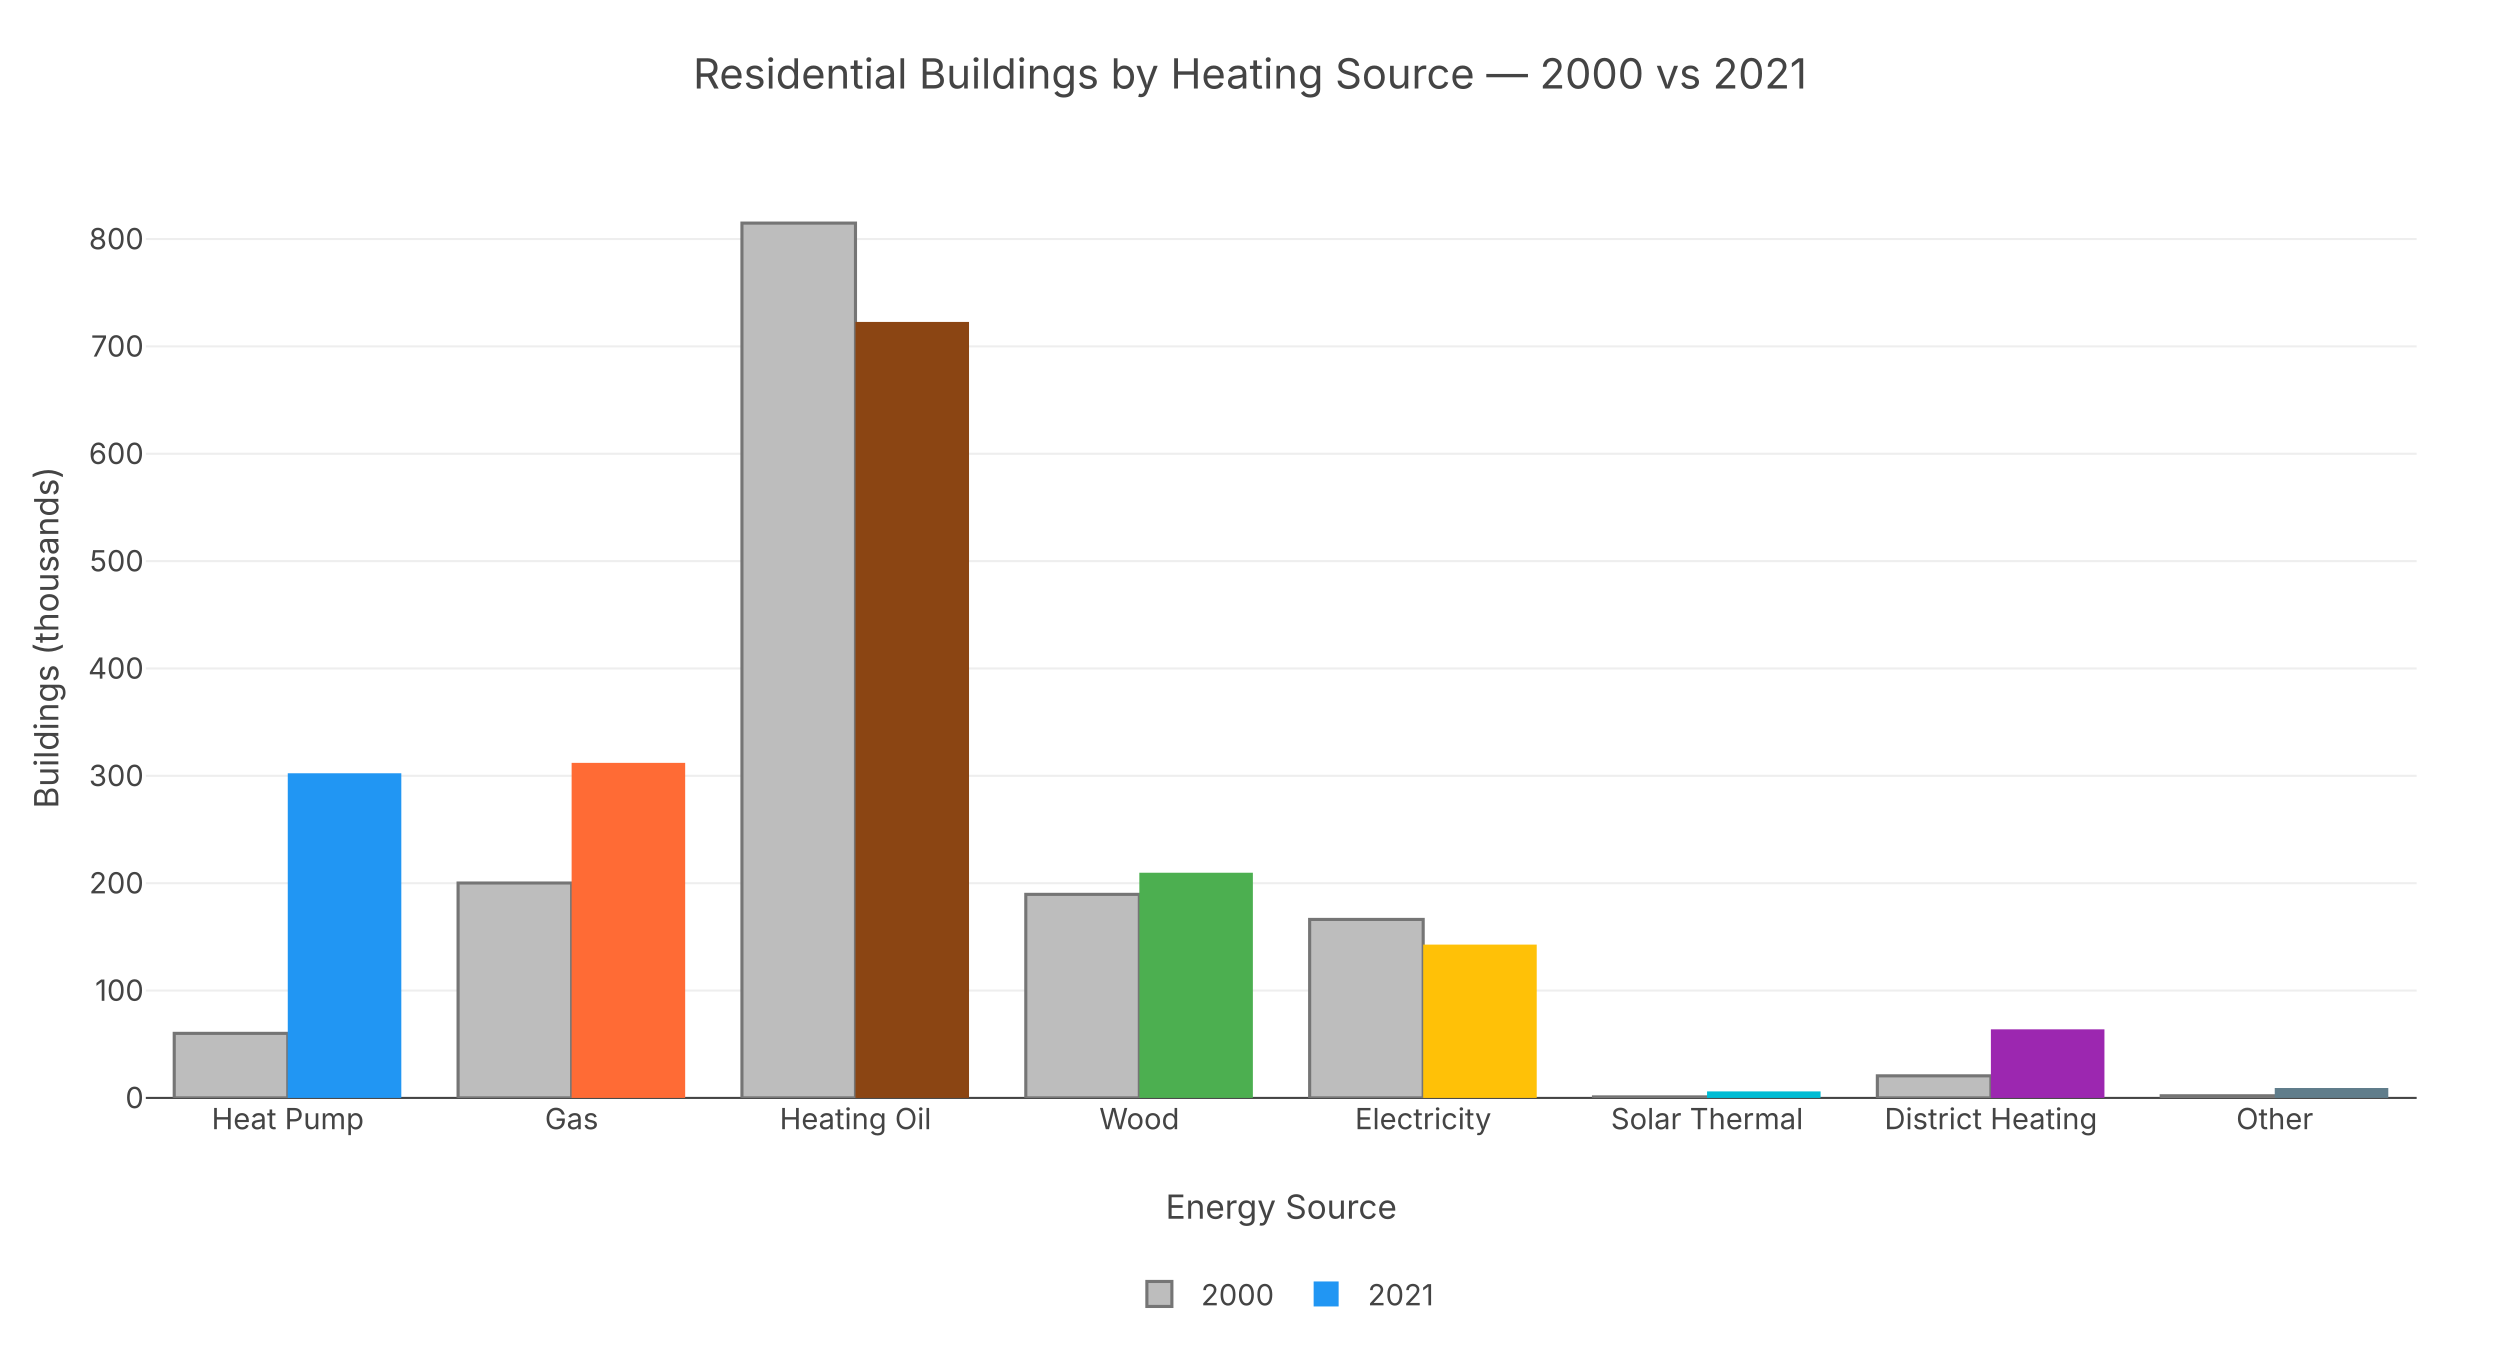
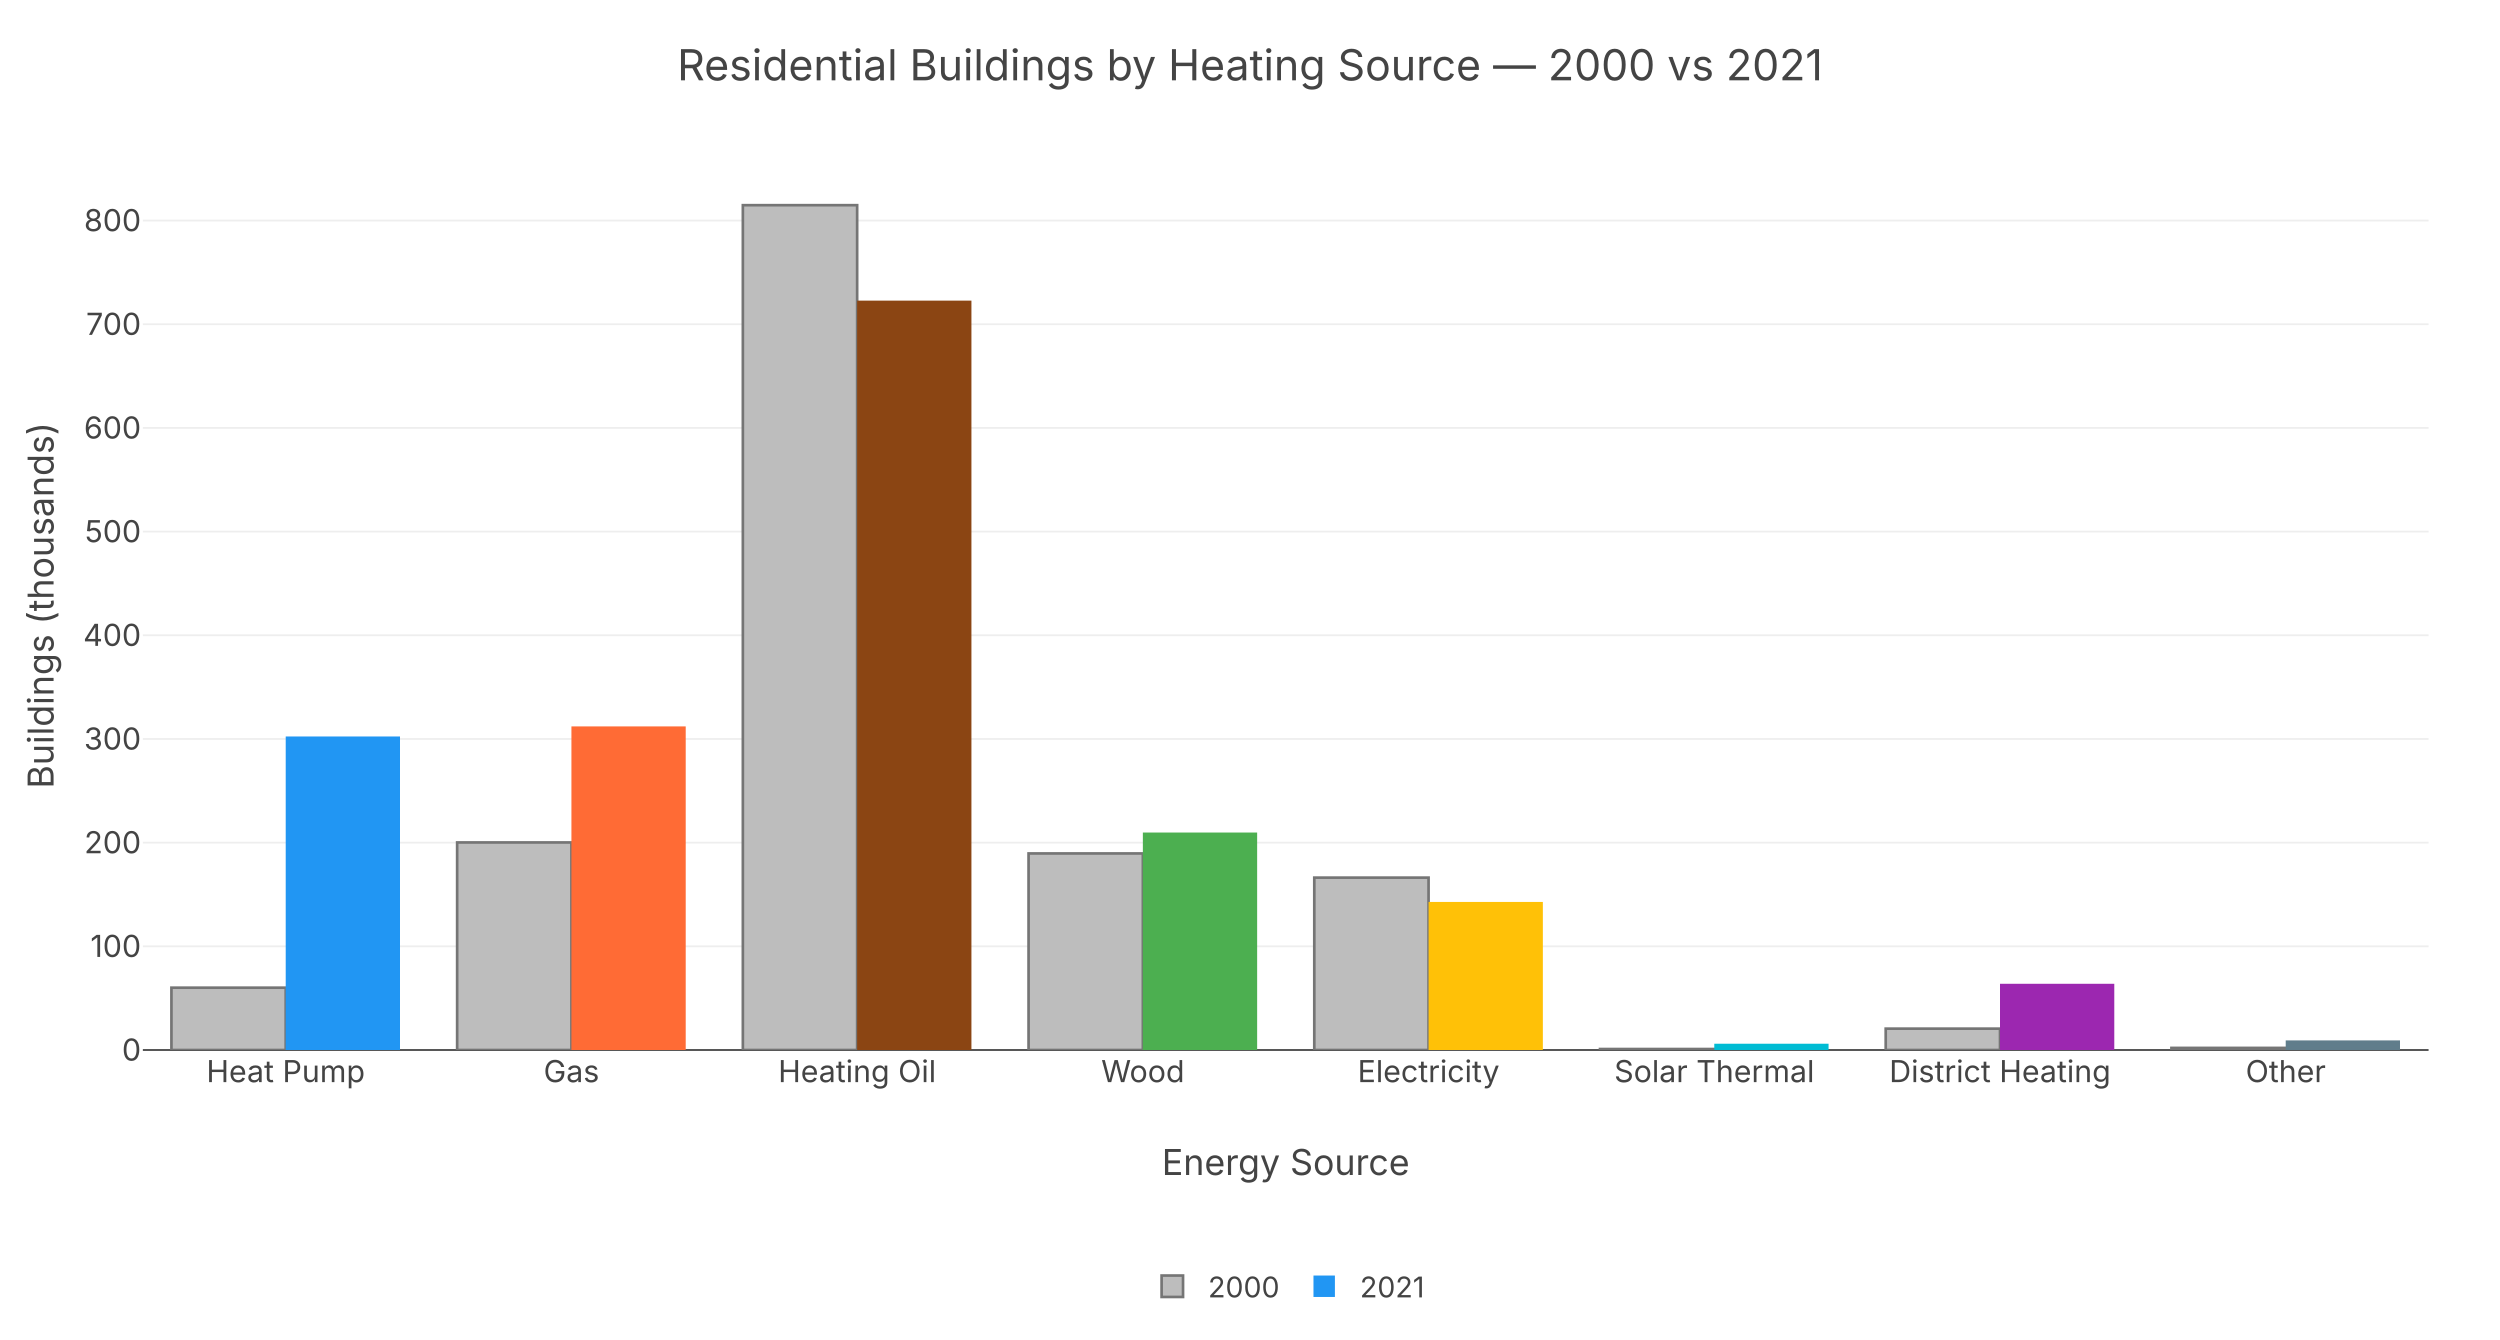
- <svg xmlns="http://www.w3.org/2000/svg" class="main-svg" width="1200" height="650" style="" viewBox="0 0 1200 650">
-   <rect x="0" y="0" width="1200" height="650" style="fill: rgb(255, 255, 255); fill-opacity: 1;" />
-   <defs id="defs-857bff">
+ <svg xmlns="http://www.w3.org/2000/svg" class="main-svg" width="1400" height="750" style="" viewBox="0 0 1400 750">
+   <rect x="0" y="0" width="1400" height="750" style="fill: rgb(255, 255, 255); fill-opacity: 1;" />
+   <defs id="defs-c1d822">
    <g class="clips">
-       <clipPath id="clip857bffxyplot" class="plotclip">
-         <rect width="1090" height="442" />
-       </clipPath>
-       <clipPath class="axesclip" id="clip857bffx">
-         <rect x="70" y="0" width="1090" height="650" />
-       </clipPath>
-       <clipPath class="axesclip" id="clip857bffy">
-         <rect x="0" y="85" width="1200" height="442" />
-       </clipPath>
-       <clipPath class="axesclip" id="clip857bffxy">
-         <rect x="70" y="85" width="1090" height="442" />
+       <clipPath id="clipc1d822xyplot" class="plotclip">
+         <rect width="1280" height="498" />
+       </clipPath>
+       <clipPath class="axesclip" id="clipc1d822x">
+         <rect x="80" y="0" width="1280" height="750" />
+       </clipPath>
+       <clipPath class="axesclip" id="clipc1d822y">
+         <rect x="0" y="90" width="1400" height="498" />
+       </clipPath>
+       <clipPath class="axesclip" id="clipc1d822xy">
+         <rect x="80" y="90" width="1280" height="498" />
      </clipPath>
    </g>
    <g class="gradients" />
    <g class="patterns" />
  </defs>
  <g class="bglayer" />
  <g class="layer-below">
    <g class="imagelayer" />
    <g class="shapelayer" />
  </g>
  <g class="cartesianlayer">
    <g class="subplot xy">
      <g class="layer-subplot">
        <g class="shapelayer" />
        <g class="imagelayer" />
      </g>
      <g class="minor-gridlayer">
        <g class="x" />
        <g class="y" />
      </g>
      <g class="gridlayer">
        <g class="x" />
        <g class="y">
-           <path class="ygrid crisp" transform="translate(0,475.47)" d="M70,0h1090" style="stroke: rgb(238, 238, 238); stroke-opacity: 1; stroke-width: 1px;" />
-           <path class="ygrid crisp" transform="translate(0,423.94)" d="M70,0h1090" style="stroke: rgb(238, 238, 238); stroke-opacity: 1; stroke-width: 1px;" />
-           <path class="ygrid crisp" transform="translate(0,372.4)" d="M70,0h1090" style="stroke: rgb(238, 238, 238); stroke-opacity: 1; stroke-width: 1px;" />
-           <path class="ygrid crisp" transform="translate(0,320.87)" d="M70,0h1090" style="stroke: rgb(238, 238, 238); stroke-opacity: 1; stroke-width: 1px;" />
-           <path class="ygrid crisp" transform="translate(0,269.34)" d="M70,0h1090" style="stroke: rgb(238, 238, 238); stroke-opacity: 1; stroke-width: 1px;" />
-           <path class="ygrid crisp" transform="translate(0,217.81)" d="M70,0h1090" style="stroke: rgb(238, 238, 238); stroke-opacity: 1; stroke-width: 1px;" />
-           <path class="ygrid crisp" transform="translate(0,166.27)" d="M70,0h1090" style="stroke: rgb(238, 238, 238); stroke-opacity: 1; stroke-width: 1px;" />
-           <path class="ygrid crisp" transform="translate(0,114.74)" d="M70,0h1090" style="stroke: rgb(238, 238, 238); stroke-opacity: 1; stroke-width: 1px;" />
+           <path class="ygrid crisp" transform="translate(0,529.94)" d="M80,0h1280" style="stroke: rgb(238, 238, 238); stroke-opacity: 1; stroke-width: 1px;" />
+           <path class="ygrid crisp" transform="translate(0,471.88)" d="M80,0h1280" style="stroke: rgb(238, 238, 238); stroke-opacity: 1; stroke-width: 1px;" />
+           <path class="ygrid crisp" transform="translate(0,413.82)" d="M80,0h1280" style="stroke: rgb(238, 238, 238); stroke-opacity: 1; stroke-width: 1px;" />
+           <path class="ygrid crisp" transform="translate(0,355.75)" d="M80,0h1280" style="stroke: rgb(238, 238, 238); stroke-opacity: 1; stroke-width: 1px;" />
+           <path class="ygrid crisp" transform="translate(0,297.69)" d="M80,0h1280" style="stroke: rgb(238, 238, 238); stroke-opacity: 1; stroke-width: 1px;" />
+           <path class="ygrid crisp" transform="translate(0,239.63)" d="M80,0h1280" style="stroke: rgb(238, 238, 238); stroke-opacity: 1; stroke-width: 1px;" />
+           <path class="ygrid crisp" transform="translate(0,181.57)" d="M80,0h1280" style="stroke: rgb(238, 238, 238); stroke-opacity: 1; stroke-width: 1px;" />
+           <path class="ygrid crisp" transform="translate(0,123.51)" d="M80,0h1280" style="stroke: rgb(238, 238, 238); stroke-opacity: 1; stroke-width: 1px;" />
        </g>
      </g>
      <g class="zerolinelayer">
-         <path class="yzl zl crisp" transform="translate(0,527)" d="M70,0h1090" style="stroke: rgb(68, 68, 68); stroke-opacity: 1; stroke-width: 1px;" />
+         <path class="yzl zl crisp" transform="translate(0,588)" d="M80,0h1280" style="stroke: rgb(68, 68, 68); stroke-opacity: 1; stroke-width: 1px;" />
      </g>
      <g class="layer-between">
        <g class="shapelayer" />
        <g class="imagelayer" />
      </g>
      <path class="xlines-below" />
      <path class="ylines-below" />
      <g class="overlines-below" />
      <g class="xaxislayer-below" />
      <g class="yaxislayer-below" />
      <g class="overaxes-below" />
      <g class="overplot">
-         <g class="xy" transform="translate(70,85)" clip-path="url(#clip857bffxyplot)">
+         <g class="xy" transform="translate(80,90)" clip-path="url(#clipc1d822xyplot)">
          <g class="barlayer mlayer">
            <g class="trace bars" style="opacity: 1;">
              <g class="points">
                <g class="point">
-                   <path d="M13.63,442V411.02H68.13V442Z" style="vector-effect: none; opacity: 1; stroke-width: 1.5px; fill: rgb(189, 189, 189); fill-opacity: 1; stroke: rgb(117, 117, 117); stroke-opacity: 1;" />
-                 </g>
-                 <g class="point">
-                   <path d="M149.88,442V338.84H204.38V442Z" style="vector-effect: none; opacity: 1; stroke-width: 1.5px; fill: rgb(189, 189, 189); fill-opacity: 1; stroke: rgb(117, 117, 117); stroke-opacity: 1;" />
-                 </g>
-                 <g class="point">
-                   <path d="M286.13,442V22.1H340.63V442Z" style="vector-effect: none; opacity: 1; stroke-width: 1.5px; fill: rgb(189, 189, 189); fill-opacity: 1; stroke: rgb(117, 117, 117); stroke-opacity: 1;" />
-                 </g>
-                 <g class="point">
-                   <path d="M422.38,442V344.31H476.88V442Z" style="vector-effect: none; opacity: 1; stroke-width: 1.5px; fill: rgb(189, 189, 189); fill-opacity: 1; stroke: rgb(117, 117, 117); stroke-opacity: 1;" />
-                 </g>
-                 <g class="point">
-                   <path d="M558.63,442V356.33H613.13V442Z" style="vector-effect: none; opacity: 1; stroke-width: 1.5px; fill: rgb(189, 189, 189); fill-opacity: 1; stroke: rgb(117, 117, 117); stroke-opacity: 1;" />
-                 </g>
-                 <g class="point">
-                   <path d="M694.88,442V441.51H749.38V442Z" style="vector-effect: none; opacity: 1; stroke-width: 1.5px; fill: rgb(189, 189, 189); fill-opacity: 1; stroke: rgb(117, 117, 117); stroke-opacity: 1;" />
-                 </g>
-                 <g class="point">
-                   <path d="M831.13,442V431.39H885.63V442Z" style="vector-effect: none; opacity: 1; stroke-width: 1.5px; fill: rgb(189, 189, 189); fill-opacity: 1; stroke: rgb(117, 117, 117); stroke-opacity: 1;" />
-                 </g>
-                 <g class="point">
-                   <path d="M967.38,442V440.96H1021.88V442Z" style="vector-effect: none; opacity: 1; stroke-width: 1.5px; fill: rgb(189, 189, 189); fill-opacity: 1; stroke: rgb(117, 117, 117); stroke-opacity: 1;" />
+                   <path d="M16,498V463.1H80V498Z" style="vector-effect: none; opacity: 1; stroke-width: 1.5px; fill: rgb(189, 189, 189); fill-opacity: 1; stroke: rgb(117, 117, 117); stroke-opacity: 1;" />
+                 </g>
+                 <g class="point">
+                   <path d="M176,498V381.77H240V498Z" style="vector-effect: none; opacity: 1; stroke-width: 1.5px; fill: rgb(189, 189, 189); fill-opacity: 1; stroke: rgb(117, 117, 117); stroke-opacity: 1;" />
+                 </g>
+                 <g class="point">
+                   <path d="M336,498V24.9H400V498Z" style="vector-effect: none; opacity: 1; stroke-width: 1.5px; fill: rgb(189, 189, 189); fill-opacity: 1; stroke: rgb(117, 117, 117); stroke-opacity: 1;" />
+                 </g>
+                 <g class="point">
+                   <path d="M496,498V387.93H560V498Z" style="vector-effect: none; opacity: 1; stroke-width: 1.5px; fill: rgb(189, 189, 189); fill-opacity: 1; stroke: rgb(117, 117, 117); stroke-opacity: 1;" />
+                 </g>
+                 <g class="point">
+                   <path d="M656,498V401.47H720V498Z" style="vector-effect: none; opacity: 1; stroke-width: 1.5px; fill: rgb(189, 189, 189); fill-opacity: 1; stroke: rgb(117, 117, 117); stroke-opacity: 1;" />
+                 </g>
+                 <g class="point">
+                   <path d="M816,498V497.45H880V498Z" style="vector-effect: none; opacity: 1; stroke-width: 1.5px; fill: rgb(189, 189, 189); fill-opacity: 1; stroke: rgb(117, 117, 117); stroke-opacity: 1;" />
+                 </g>
+                 <g class="point">
+                   <path d="M976,498V486.04H1040V498Z" style="vector-effect: none; opacity: 1; stroke-width: 1.5px; fill: rgb(189, 189, 189); fill-opacity: 1; stroke: rgb(117, 117, 117); stroke-opacity: 1;" />
+                 </g>
+                 <g class="point">
+                   <path d="M1136,498V496.83H1200V498Z" style="vector-effect: none; opacity: 1; stroke-width: 1.5px; fill: rgb(189, 189, 189); fill-opacity: 1; stroke: rgb(117, 117, 117); stroke-opacity: 1;" />
                </g>
              </g>
            </g>
            <g class="trace bars" style="opacity: 1;">
              <g class="points">
                <g class="point">
-                   <path d="M68.13,442V286.18H122.63V442Z" style="vector-effect: none; opacity: 1; stroke-width: 0px; fill: rgb(33, 150, 243); fill-opacity: 1;" />
-                 </g>
-                 <g class="point">
-                   <path d="M204.38,442V281.17H258.88V442Z" style="vector-effect: none; opacity: 1; stroke-width: 0px; fill: rgb(255, 107, 53); fill-opacity: 1;" />
-                 </g>
-                 <g class="point">
-                   <path d="M340.63,442V69.54H395.13V442Z" style="vector-effect: none; opacity: 1; stroke-width: 0px; fill: rgb(139, 69, 19); fill-opacity: 1;" />
-                 </g>
-                 <g class="point">
-                   <path d="M476.88,442V333.91H531.38V442Z" style="vector-effect: none; opacity: 1; stroke-width: 0px; fill: rgb(76, 175, 80); fill-opacity: 1;" />
-                 </g>
-                 <g class="point">
-                   <path d="M613.13,442V368.41H667.63V442Z" style="vector-effect: none; opacity: 1; stroke-width: 0px; fill: rgb(255, 193, 7); fill-opacity: 1;" />
-                 </g>
-                 <g class="point">
-                   <path d="M749.38,442V438.88H803.88V442Z" style="vector-effect: none; opacity: 1; stroke-width: 0px; fill: rgb(0, 188, 212); fill-opacity: 1;" />
-                 </g>
-                 <g class="point">
-                   <path d="M885.63,442V409.09H940.13V442Z" style="vector-effect: none; opacity: 1; stroke-width: 0px; fill: rgb(156, 39, 176); fill-opacity: 1;" />
-                 </g>
-                 <g class="point">
-                   <path d="M1021.88,442V437.23H1076.38V442Z" style="vector-effect: none; opacity: 1; stroke-width: 0px; fill: rgb(96, 125, 139); fill-opacity: 1;" />
+                   <path d="M80,498V322.43H144V498Z" style="vector-effect: none; opacity: 1; stroke-width: 0px; fill: rgb(33, 150, 243); fill-opacity: 1;" />
+                 </g>
+                 <g class="point">
+                   <path d="M240,498V316.79H304V498Z" style="vector-effect: none; opacity: 1; stroke-width: 0px; fill: rgb(255, 107, 53); fill-opacity: 1;" />
+                 </g>
+                 <g class="point">
+                   <path d="M400,498V78.35H464V498Z" style="vector-effect: none; opacity: 1; stroke-width: 0px; fill: rgb(139, 69, 19); fill-opacity: 1;" />
+                 </g>
+                 <g class="point">
+                   <path d="M560,498V376.22H624V498Z" style="vector-effect: none; opacity: 1; stroke-width: 0px; fill: rgb(76, 175, 80); fill-opacity: 1;" />
+                 </g>
+                 <g class="point">
+                   <path d="M720,498V415.09H784V498Z" style="vector-effect: none; opacity: 1; stroke-width: 0px; fill: rgb(255, 193, 7); fill-opacity: 1;" />
+                 </g>
+                 <g class="point">
+                   <path d="M880,498V494.49H944V498Z" style="vector-effect: none; opacity: 1; stroke-width: 0px; fill: rgb(0, 188, 212); fill-opacity: 1;" />
+                 </g>
+                 <g class="point">
+                   <path d="M1040,498V460.92H1104V498Z" style="vector-effect: none; opacity: 1; stroke-width: 0px; fill: rgb(156, 39, 176); fill-opacity: 1;" />
+                 </g>
+                 <g class="point">
+                   <path d="M1200,498V492.63H1264V498Z" style="vector-effect: none; opacity: 1; stroke-width: 0px; fill: rgb(96, 125, 139); fill-opacity: 1;" />
                </g>
              </g>
            </g>
          </g>
        </g>
      </g>
      <g class="zerolinelayer-above" />
      <path class="xlines-above crisp" d="M0,0" style="fill: none;" />
      <path class="ylines-above crisp" d="M0,0" style="fill: none;" />
      <g class="overlines-above" />
      <g class="xaxislayer-above">
        <g class="xtick">
-           <text text-anchor="middle" x="0" y="542" transform="translate(138.13,0)" style="font-family: Inter, Helvetica, Arial, sans-serif; font-size: 14px; fill: rgb(68, 68, 68); fill-opacity: 1; white-space: pre;">Heat Pump</text>
-         </g>
-         <g class="xtick">
-           <text text-anchor="middle" x="0" y="542" transform="translate(274.38,0)" style="font-family: Inter, Helvetica, Arial, sans-serif; font-size: 14px; fill: rgb(68, 68, 68); fill-opacity: 1; white-space: pre;">Gas</text>
-         </g>
-         <g class="xtick">
-           <text text-anchor="middle" x="0" y="542" transform="translate(410.63,0)" style="font-family: Inter, Helvetica, Arial, sans-serif; font-size: 14px; fill: rgb(68, 68, 68); fill-opacity: 1; white-space: pre;">Heating Oil</text>
-         </g>
-         <g class="xtick">
-           <text text-anchor="middle" x="0" y="542" transform="translate(546.88,0)" style="font-family: Inter, Helvetica, Arial, sans-serif; font-size: 14px; fill: rgb(68, 68, 68); fill-opacity: 1; white-space: pre;">Wood</text>
-         </g>
-         <g class="xtick">
-           <text text-anchor="middle" x="0" y="542" transform="translate(683.13,0)" style="font-family: Inter, Helvetica, Arial, sans-serif; font-size: 14px; fill: rgb(68, 68, 68); fill-opacity: 1; white-space: pre;">Electricity</text>
-         </g>
-         <g class="xtick">
-           <text text-anchor="middle" x="0" y="542" transform="translate(819.38,0)" style="font-family: Inter, Helvetica, Arial, sans-serif; font-size: 14px; fill: rgb(68, 68, 68); fill-opacity: 1; white-space: pre;">Solar Thermal</text>
-         </g>
-         <g class="xtick">
-           <text text-anchor="middle" x="0" y="542" transform="translate(955.63,0)" style="font-family: Inter, Helvetica, Arial, sans-serif; font-size: 14px; fill: rgb(68, 68, 68); fill-opacity: 1; white-space: pre;">District Heating</text>
-         </g>
-         <g class="xtick">
-           <text text-anchor="middle" x="0" y="542" transform="translate(1091.88,0)" style="font-family: Inter, Helvetica, Arial, sans-serif; font-size: 14px; fill: rgb(68, 68, 68); fill-opacity: 1; white-space: pre;">Other</text>
+           <text text-anchor="middle" x="0" y="606" transform="translate(160,0)" style="font-family: Inter, Helvetica, Arial, sans-serif; font-size: 17px; fill: rgb(68, 68, 68); fill-opacity: 1; white-space: pre;">Heat Pump</text>
+         </g>
+         <g class="xtick">
+           <text text-anchor="middle" x="0" y="606" transform="translate(320,0)" style="font-family: Inter, Helvetica, Arial, sans-serif; font-size: 17px; fill: rgb(68, 68, 68); fill-opacity: 1; white-space: pre;">Gas</text>
+         </g>
+         <g class="xtick">
+           <text text-anchor="middle" x="0" y="606" transform="translate(480,0)" style="font-family: Inter, Helvetica, Arial, sans-serif; font-size: 17px; fill: rgb(68, 68, 68); fill-opacity: 1; white-space: pre;">Heating Oil</text>
+         </g>
+         <g class="xtick">
+           <text text-anchor="middle" x="0" y="606" transform="translate(640,0)" style="font-family: Inter, Helvetica, Arial, sans-serif; font-size: 17px; fill: rgb(68, 68, 68); fill-opacity: 1; white-space: pre;">Wood</text>
+         </g>
+         <g class="xtick">
+           <text text-anchor="middle" x="0" y="606" transform="translate(800,0)" style="font-family: Inter, Helvetica, Arial, sans-serif; font-size: 17px; fill: rgb(68, 68, 68); fill-opacity: 1; white-space: pre;">Electricity</text>
+         </g>
+         <g class="xtick">
+           <text text-anchor="middle" x="0" y="606" transform="translate(960,0)" style="font-family: Inter, Helvetica, Arial, sans-serif; font-size: 17px; fill: rgb(68, 68, 68); fill-opacity: 1; white-space: pre;">Solar Thermal</text>
+         </g>
+         <g class="xtick">
+           <text text-anchor="middle" x="0" y="606" transform="translate(1120,0)" style="font-family: Inter, Helvetica, Arial, sans-serif; font-size: 17px; fill: rgb(68, 68, 68); fill-opacity: 1; white-space: pre;">District Heating</text>
+         </g>
+         <g class="xtick">
+           <text text-anchor="middle" x="0" y="606" transform="translate(1280,0)" style="font-family: Inter, Helvetica, Arial, sans-serif; font-size: 17px; fill: rgb(68, 68, 68); fill-opacity: 1; white-space: pre;">Other</text>
        </g>
      </g>
      <g class="yaxislayer-above">
        <g class="ytick">
-           <text text-anchor="end" x="69" y="4.9" transform="translate(0,527)" style="font-family: Inter, Helvetica, Arial, sans-serif; font-size: 14px; fill: rgb(68, 68, 68); fill-opacity: 1; white-space: pre;">0</text>
-         </g>
-         <g class="ytick">
-           <text text-anchor="end" x="69" y="4.9" style="font-family: Inter, Helvetica, Arial, sans-serif; font-size: 14px; fill: rgb(68, 68, 68); fill-opacity: 1; white-space: pre;" transform="translate(0,475.47)">100</text>
-         </g>
-         <g class="ytick">
-           <text text-anchor="end" x="69" y="4.9" style="font-family: Inter, Helvetica, Arial, sans-serif; font-size: 14px; fill: rgb(68, 68, 68); fill-opacity: 1; white-space: pre;" transform="translate(0,423.94)">200</text>
-         </g>
-         <g class="ytick">
-           <text text-anchor="end" x="69" y="4.9" style="font-family: Inter, Helvetica, Arial, sans-serif; font-size: 14px; fill: rgb(68, 68, 68); fill-opacity: 1; white-space: pre;" transform="translate(0,372.4)">300</text>
-         </g>
-         <g class="ytick">
-           <text text-anchor="end" x="69" y="4.9" style="font-family: Inter, Helvetica, Arial, sans-serif; font-size: 14px; fill: rgb(68, 68, 68); fill-opacity: 1; white-space: pre;" transform="translate(0,320.87)">400</text>
-         </g>
-         <g class="ytick">
-           <text text-anchor="end" x="69" y="4.9" style="font-family: Inter, Helvetica, Arial, sans-serif; font-size: 14px; fill: rgb(68, 68, 68); fill-opacity: 1; white-space: pre;" transform="translate(0,269.34)">500</text>
-         </g>
-         <g class="ytick">
-           <text text-anchor="end" x="69" y="4.9" style="font-family: Inter, Helvetica, Arial, sans-serif; font-size: 14px; fill: rgb(68, 68, 68); fill-opacity: 1; white-space: pre;" transform="translate(0,217.81)">600</text>
-         </g>
-         <g class="ytick">
-           <text text-anchor="end" x="69" y="4.9" style="font-family: Inter, Helvetica, Arial, sans-serif; font-size: 14px; fill: rgb(68, 68, 68); fill-opacity: 1; white-space: pre;" transform="translate(0,166.27)">700</text>
-         </g>
-         <g class="ytick">
-           <text text-anchor="end" x="69" y="4.9" style="font-family: Inter, Helvetica, Arial, sans-serif; font-size: 14px; fill: rgb(68, 68, 68); fill-opacity: 1; white-space: pre;" transform="translate(0,114.74)">800</text>
+           <text text-anchor="end" x="79" y="5.95" transform="translate(0,588)" style="font-family: Inter, Helvetica, Arial, sans-serif; font-size: 17px; fill: rgb(68, 68, 68); fill-opacity: 1; white-space: pre;">0</text>
+         </g>
+         <g class="ytick">
+           <text text-anchor="end" x="79" y="5.95" style="font-family: Inter, Helvetica, Arial, sans-serif; font-size: 17px; fill: rgb(68, 68, 68); fill-opacity: 1; white-space: pre;" transform="translate(0,529.94)">100</text>
+         </g>
+         <g class="ytick">
+           <text text-anchor="end" x="79" y="5.95" style="font-family: Inter, Helvetica, Arial, sans-serif; font-size: 17px; fill: rgb(68, 68, 68); fill-opacity: 1; white-space: pre;" transform="translate(0,471.88)">200</text>
+         </g>
+         <g class="ytick">
+           <text text-anchor="end" x="79" y="5.95" style="font-family: Inter, Helvetica, Arial, sans-serif; font-size: 17px; fill: rgb(68, 68, 68); fill-opacity: 1; white-space: pre;" transform="translate(0,413.82)">300</text>
+         </g>
+         <g class="ytick">
+           <text text-anchor="end" x="79" y="5.95" style="font-family: Inter, Helvetica, Arial, sans-serif; font-size: 17px; fill: rgb(68, 68, 68); fill-opacity: 1; white-space: pre;" transform="translate(0,355.75)">400</text>
+         </g>
+         <g class="ytick">
+           <text text-anchor="end" x="79" y="5.95" style="font-family: Inter, Helvetica, Arial, sans-serif; font-size: 17px; fill: rgb(68, 68, 68); fill-opacity: 1; white-space: pre;" transform="translate(0,297.69)">500</text>
+         </g>
+         <g class="ytick">
+           <text text-anchor="end" x="79" y="5.95" style="font-family: Inter, Helvetica, Arial, sans-serif; font-size: 17px; fill: rgb(68, 68, 68); fill-opacity: 1; white-space: pre;" transform="translate(0,239.63)">600</text>
+         </g>
+         <g class="ytick">
+           <text text-anchor="end" x="79" y="5.95" style="font-family: Inter, Helvetica, Arial, sans-serif; font-size: 17px; fill: rgb(68, 68, 68); fill-opacity: 1; white-space: pre;" transform="translate(0,181.57)">700</text>
+         </g>
+         <g class="ytick">
+           <text text-anchor="end" x="79" y="5.95" style="font-family: Inter, Helvetica, Arial, sans-serif; font-size: 17px; fill: rgb(68, 68, 68); fill-opacity: 1; white-space: pre;" transform="translate(0,123.51)">800</text>
        </g>
      </g>
      <g class="overaxes-above" />
    </g>
  </g>
  <g class="polarlayer" />
  <g class="smithlayer" />
  <g class="ternarylayer" />
  <g class="geolayer" />
  <g class="funnelarealayer" />
  <g class="pielayer" />
  <g class="iciclelayer" />
  <g class="treemaplayer" />
  <g class="sunburstlayer" />
  <g class="glimages" />
-   <defs id="topdefs-857bff">
+   <defs id="topdefs-c1d822">
    <g class="clips" />
-     <clipPath id="legend857bff">
-       <rect width="157" height="32" x="0" y="0" />
+     <clipPath id="legendc1d822">
+       <rect width="167" height="34" x="0" y="0" />
    </clipPath>
  </defs>
  <g class="layer-above">
    <g class="imagelayer" />
    <g class="shapelayer" />
  </g>
  <g class="infolayer">
-     <g class="legend" pointer-events="all" transform="translate(536.5,605.5)">
-       <rect class="bg" shape-rendering="crispEdges" style="stroke: rgb(68, 68, 68); stroke-opacity: 1; fill: rgb(255, 255, 255); fill-opacity: 1; stroke-width: 0px;" width="157" height="32" x="0" y="0" />
-       <g class="scrollbox" transform="" clip-path="url(#legend857bff)">
+     <g class="legend" pointer-events="all" transform="translate(636.5,703.4)">
+       <rect class="bg" shape-rendering="crispEdges" style="stroke: rgb(68, 68, 68); stroke-opacity: 1; fill: rgb(255, 255, 255); fill-opacity: 1; stroke-width: 0px;" width="167" height="34" x="0" y="0" />
+       <g class="scrollbox" transform="" clip-path="url(#legendc1d822)">
        <g class="groups">
-           <g class="traces" transform="translate(0,15.6)" style="opacity: 1;">
-             <text class="legendtext" text-anchor="start" x="40" y="5.46" style="font-family: Inter, Helvetica, Arial, sans-serif; font-size: 14px; fill: rgb(68, 68, 68); fill-opacity: 1; white-space: pre;">2000</text>
+           <g class="traces" transform="translate(0,16.9)" style="opacity: 1;">
+             <text class="legendtext" text-anchor="start" x="40" y="6.24" style="font-family: Inter, Helvetica, Arial, sans-serif; font-size: 16px; fill: rgb(68, 68, 68); fill-opacity: 1; white-space: pre;">2000</text>
            <g class="layers" style="opacity: 1;">
              <g class="legendfill" />
              <g class="legendlines" />
              <g class="legendsymbols">
                <g class="legendpoints">
                  <path class="legendundefined" d="M6,6H-6V-6H6Z" transform="translate(20,0)" style="stroke-width: 1.5px; fill: rgb(189, 189, 189); fill-opacity: 1; stroke: rgb(117, 117, 117); stroke-opacity: 1;" />
                </g>
              </g>
            </g>
-             <rect class="legendtoggle" x="0" y="-10.6" width="77.547" height="21.2" style="fill: rgb(0, 0, 0); fill-opacity: 0;" />
+             <rect class="legendtoggle" x="0" y="-11.9" width="82.547" height="23.8" style="fill: rgb(0, 0, 0); fill-opacity: 0;" />
          </g>
-           <g class="traces" transform="translate(80.04688,15.6)" style="opacity: 1;">
-             <text class="legendtext" text-anchor="start" x="40" y="5.46" style="font-family: Inter, Helvetica, Arial, sans-serif; font-size: 14px; fill: rgb(68, 68, 68); fill-opacity: 1; white-space: pre;">2021</text>
+           <g class="traces" transform="translate(85.04688,16.9)" style="opacity: 1;">
+             <text class="legendtext" text-anchor="start" x="40" y="6.24" style="font-family: Inter, Helvetica, Arial, sans-serif; font-size: 16px; fill: rgb(68, 68, 68); fill-opacity: 1; white-space: pre;">2021</text>
            <g class="layers" style="opacity: 1;">
              <g class="legendfill" />
              <g class="legendlines" />
              <g class="legendsymbols">
                <g class="legendpoints">
                  <path class="legendundefined" d="M6,6H-6V-6H6Z" transform="translate(20,0)" style="stroke-width: 0px; fill: rgb(33, 150, 243); fill-opacity: 1;" />
                </g>
              </g>
            </g>
-             <rect class="legendtoggle" x="0" y="-10.6" width="74.109" height="21.2" style="fill: rgb(0, 0, 0); fill-opacity: 0;" />
+             <rect class="legendtoggle" x="0" y="-11.9" width="78.625" height="23.8" style="fill: rgb(0, 0, 0); fill-opacity: 0;" />
          </g>
        </g>
      </g>
      <rect class="scrollbar" rx="20" ry="3" width="0" height="0" style="fill: rgb(128, 139, 164); fill-opacity: 1;" x="0" y="0" />
    </g>
    <g class="g-gtitle">
-       <text class="gtitle" x="600" y="42.5" text-anchor="middle" dy="0em" style="opacity: 1; font-family: Inter, Helvetica, Arial, sans-serif; font-size: 20px; fill: rgb(68, 68, 68); fill-opacity: 1; white-space: pre;">Residential Buildings by Heating Source — 2000 vs 2021</text>
+       <text class="gtitle" x="700" y="45" text-anchor="middle" dy="0em" style="opacity: 1; font-family: Inter, Helvetica, Arial, sans-serif; font-size: 24px; fill: rgb(68, 68, 68); fill-opacity: 1; white-space: pre;">Residential Buildings by Heating Source — 2000 vs 2021</text>
    </g>
    <g class="g-xtitle">
-       <text class="xtitle" x="615" y="585" text-anchor="middle" style="opacity: 1; font-family: Inter, Helvetica, Arial, sans-serif; font-size: 16px; fill: rgb(68, 68, 68); fill-opacity: 1; white-space: pre;">Energy Source</text>
+       <text class="xtitle" x="720" y="658" text-anchor="middle" style="opacity: 1; font-family: Inter, Helvetica, Arial, sans-serif; font-size: 20px; fill: rgb(68, 68, 68); fill-opacity: 1; white-space: pre;">Energy Source</text>
    </g>
    <g class="g-ytitle">
-       <text class="ytitle" transform="rotate(-90,28,306)" x="28" y="306" text-anchor="middle" style="opacity: 1; font-family: Inter, Helvetica, Arial, sans-serif; font-size: 16px; fill: rgb(68, 68, 68); fill-opacity: 1; white-space: pre;">Buildings (thousands)</text>
+       <text class="ytitle" transform="rotate(-90,30,339)" x="30" y="339" text-anchor="middle" style="opacity: 1; font-family: Inter, Helvetica, Arial, sans-serif; font-size: 20px; fill: rgb(68, 68, 68); fill-opacity: 1; white-space: pre;">Buildings (thousands)</text>
    </g>
  </g>
</svg>
